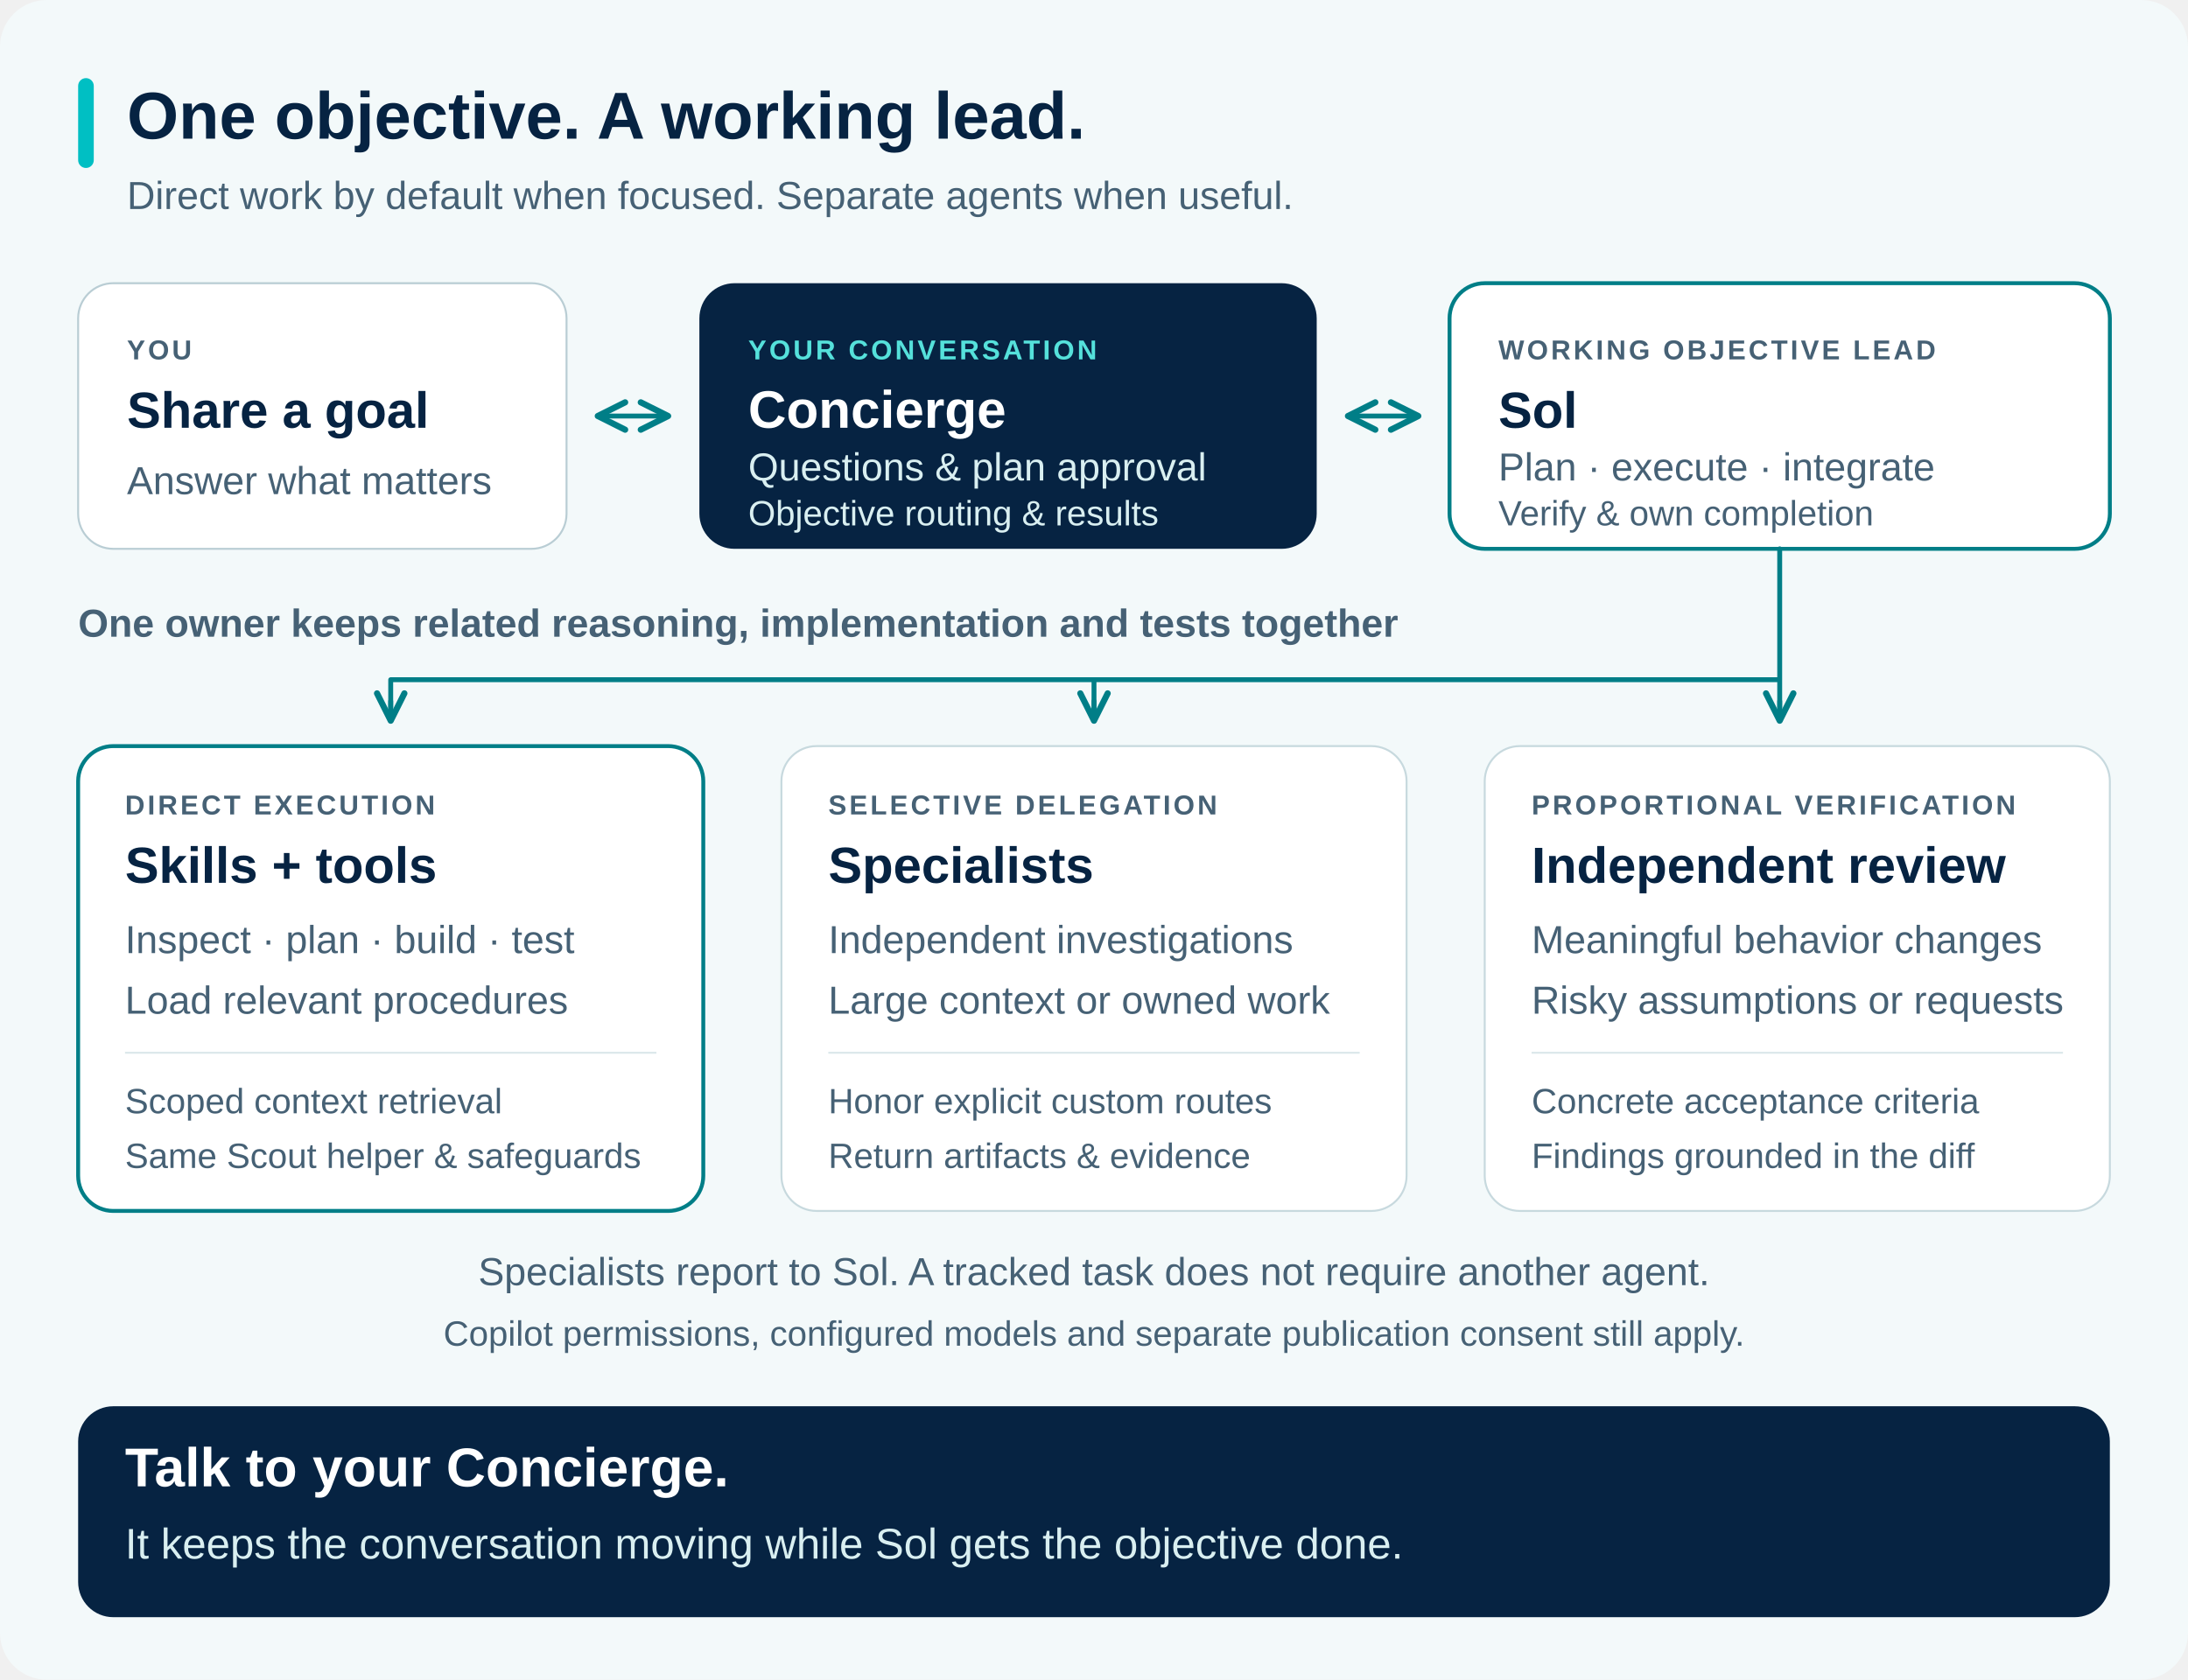
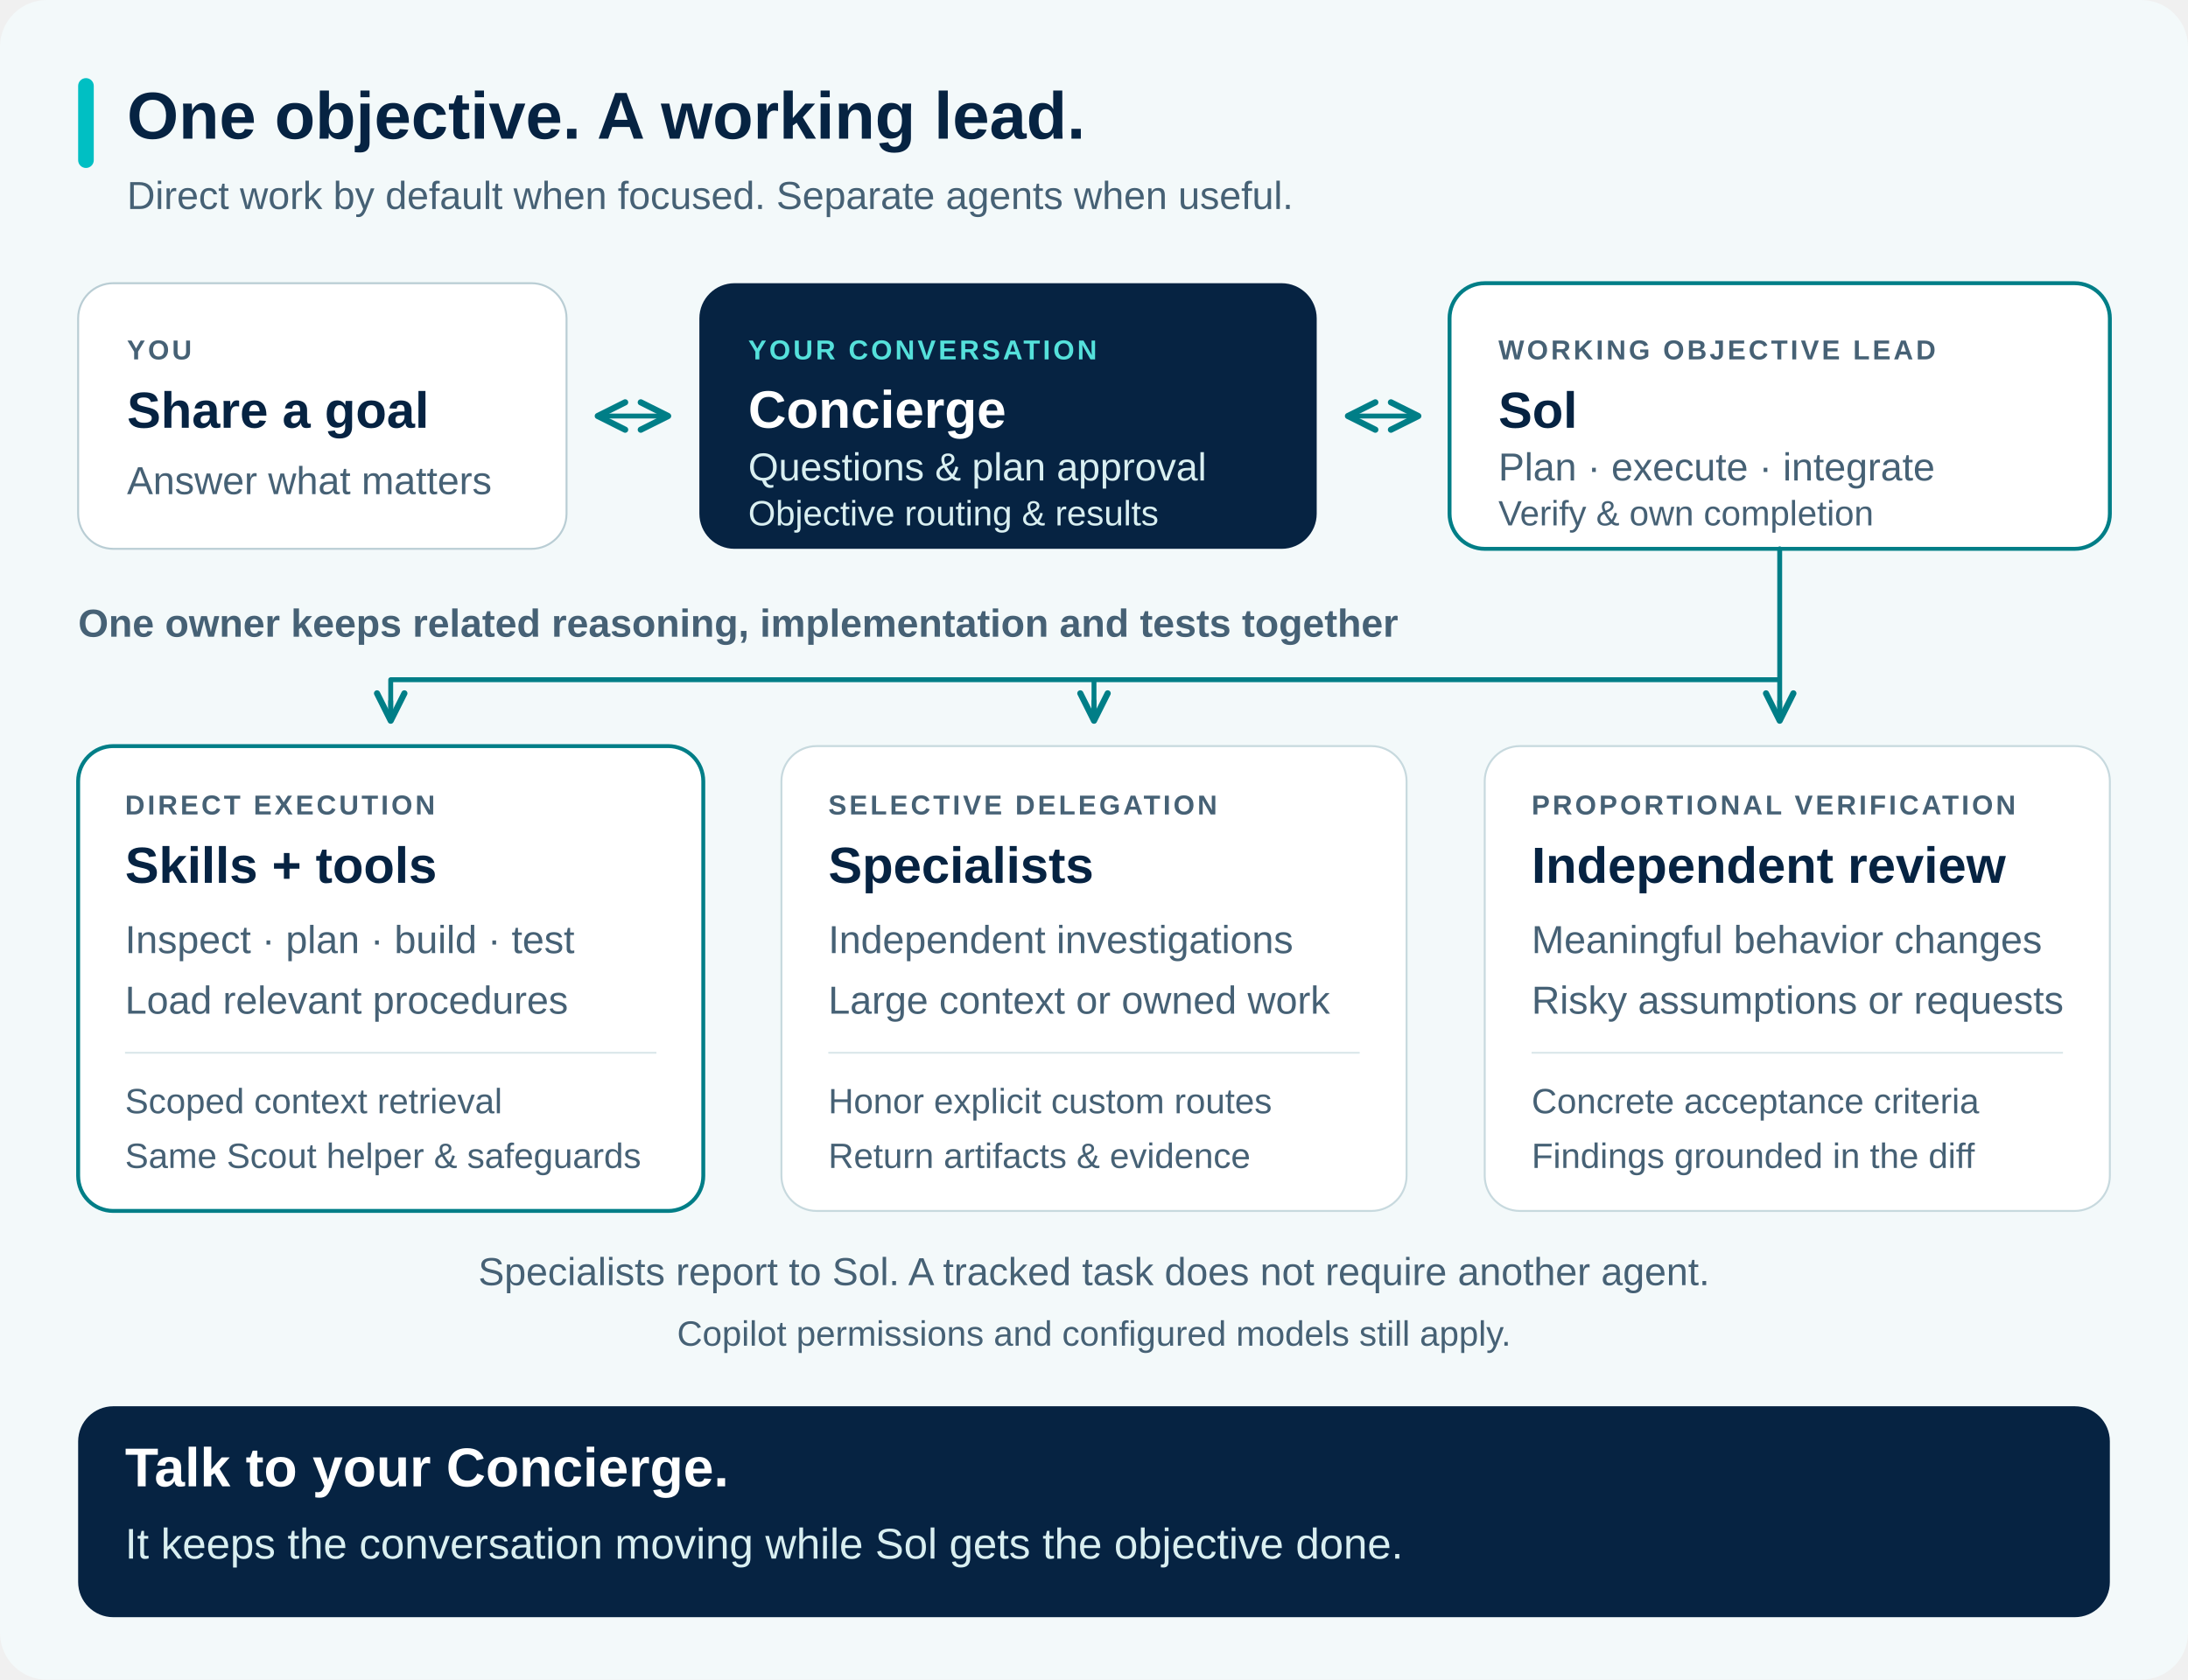
<svg xmlns="http://www.w3.org/2000/svg" width="1120" height="860" viewBox="0 0 1120 860" role="img" aria-labelledby="title description">
  <defs>
    <marker id="arrow" viewBox="0 0 10 10" refX="9" refY="5" markerWidth="7" markerHeight="7" orient="auto-start-reverse">
      <path d="M1 1 L9 5 L1 9" fill="none" stroke="#007e87" stroke-width="1.8" stroke-linecap="round" stroke-linejoin="round" />
    </marker>
    <style>text{font-family:Arial,Helvetica,sans-serif}.heading{fill:#062342;font-size:26px;font-weight:700}.body{fill:#466175;font-size:20px}.small{fill:#466175;font-size:18px}.label{fill:#466175;font-size:14px;font-weight:700;letter-spacing:1.4px}.line{fill:none;stroke:#007e87;stroke-width:2.5;stroke-linecap:round;stroke-linejoin:round}</style>
  </defs>
  <rect width="1120" height="860" rx="24" fill="#f3f9fa" />
  <rect x="40" y="40" width="8" height="46" rx="4" fill="#00bfc3" />
  <text x="65" y="71" fill="#062342" font-size="34" font-weight="750">One objective. A working lead.</text>
  <text x="65" y="107" class="body">Direct work by default when focused. Separate agents when useful.</text>
  <rect x="40" y="145" width="250" height="136" rx="18" fill="white" stroke="#b9cdd4" />
  <text x="65" y="184" class="label">YOU</text>
  <text x="65" y="219" class="heading">Share a goal</text>
  <text x="65" y="253" class="body">Answer what matters</text>
  <path d="M306 213 H342" class="line" marker-start="url(#arrow)" marker-end="url(#arrow)" />
  <rect x="358" y="145" width="316" height="136" rx="18" fill="#062342" />
  <text x="383" y="184" fill="#55e1db" font-size="14" font-weight="700" letter-spacing="1.4">YOUR CONVERSATION</text>
  <text x="383" y="219" fill="white" font-size="27" font-weight="700">Concierge</text>
  <text x="383" y="246" fill="#d9eff1" font-size="20">Questions &amp; plan approval</text>
  <text x="383" y="269" fill="#d9eff1" font-size="18">Objective routing &amp; results</text>
  <path d="M690 213 H726" class="line" marker-start="url(#arrow)" marker-end="url(#arrow)" />
  <rect x="742" y="145" width="338" height="136" rx="18" fill="white" stroke="#007e87" stroke-width="2" />
  <text x="767" y="184" class="label">WORKING OBJECTIVE LEAD</text>
  <text x="767" y="219" class="heading">Sol</text>
  <text x="767" y="246" class="body">Plan · execute · integrate</text>
  <text x="767" y="269" class="small">Verify &amp; own completion</text>
  <text x="40" y="326" class="body" font-weight="700">One owner keeps related reasoning, implementation and tests together</text>
  <path d="M911 281 V348 H200 V369 M560 348 V369 M911 348 V369" class="line" />
  <path d="M200 359 V369" class="line" marker-end="url(#arrow)" />
  <path d="M560 359 V369" class="line" marker-end="url(#arrow)" />
  <path d="M911 359 V369" class="line" marker-end="url(#arrow)" />
  <rect x="40" y="382" width="320" height="238" rx="18" fill="white" stroke="#007e87" stroke-width="2" />
  <text x="64" y="417" class="label">DIRECT EXECUTION</text>
  <text x="64" y="452" class="heading">Skills + tools</text>
  <text x="64" y="488" class="body">Inspect · plan · build · test</text>
  <text x="64" y="519" class="body">Load relevant procedures</text>
  <path d="M64 539 H336" stroke="#dce8eb" />
  <text x="64" y="570" class="small">Scoped context retrieval</text>
  <text x="64" y="598" class="small">Same Scout helper &amp; safeguards</text>
  <rect x="400" y="382" width="320" height="238" rx="18" fill="white" stroke="#c7d9de" />
  <text x="424" y="417" class="label">SELECTIVE DELEGATION</text>
  <text x="424" y="452" class="heading">Specialists</text>
  <text x="424" y="488" class="body">Independent investigations</text>
  <text x="424" y="519" class="body">Large context or owned work</text>
  <path d="M424 539 H696" stroke="#dce8eb" />
  <text x="424" y="570" class="small">Honor explicit custom routes</text>
  <text x="424" y="598" class="small">Return artifacts &amp; evidence</text>
  <rect x="760" y="382" width="320" height="238" rx="18" fill="white" stroke="#c7d9de" />
  <text x="784" y="417" class="label">PROPORTIONAL VERIFICATION</text>
  <text x="784" y="452" class="heading">Independent review</text>
  <text x="784" y="488" class="body">Meaningful behavior changes</text>
  <text x="784" y="519" class="body">Risky assumptions or requests</text>
  <path d="M784 539 H1056" stroke="#dce8eb" />
  <text x="784" y="570" class="small">Concrete acceptance criteria</text>
  <text x="784" y="598" class="small">Findings grounded in the diff</text>
  <text x="560" y="658" text-anchor="middle" class="body">Specialists report to Sol. A tracked task does not require another agent.</text>
-   <text x="560" y="689" text-anchor="middle" class="small">Copilot permissions, configured models and separate publication consent still apply.</text>
+   <text x="560" y="689" text-anchor="middle" class="small">Copilot permissions and configured models still apply.</text>
  <rect x="40" y="720" width="1040" height="108" rx="18" fill="#062342" />
  <text x="64" y="761" fill="white" font-size="28" font-weight="700">Talk to your Concierge.</text>
  <text x="64" y="798" fill="#d9eff1" font-size="22">It keeps the conversation moving while Sol gets the objective done.</text>
</svg>
